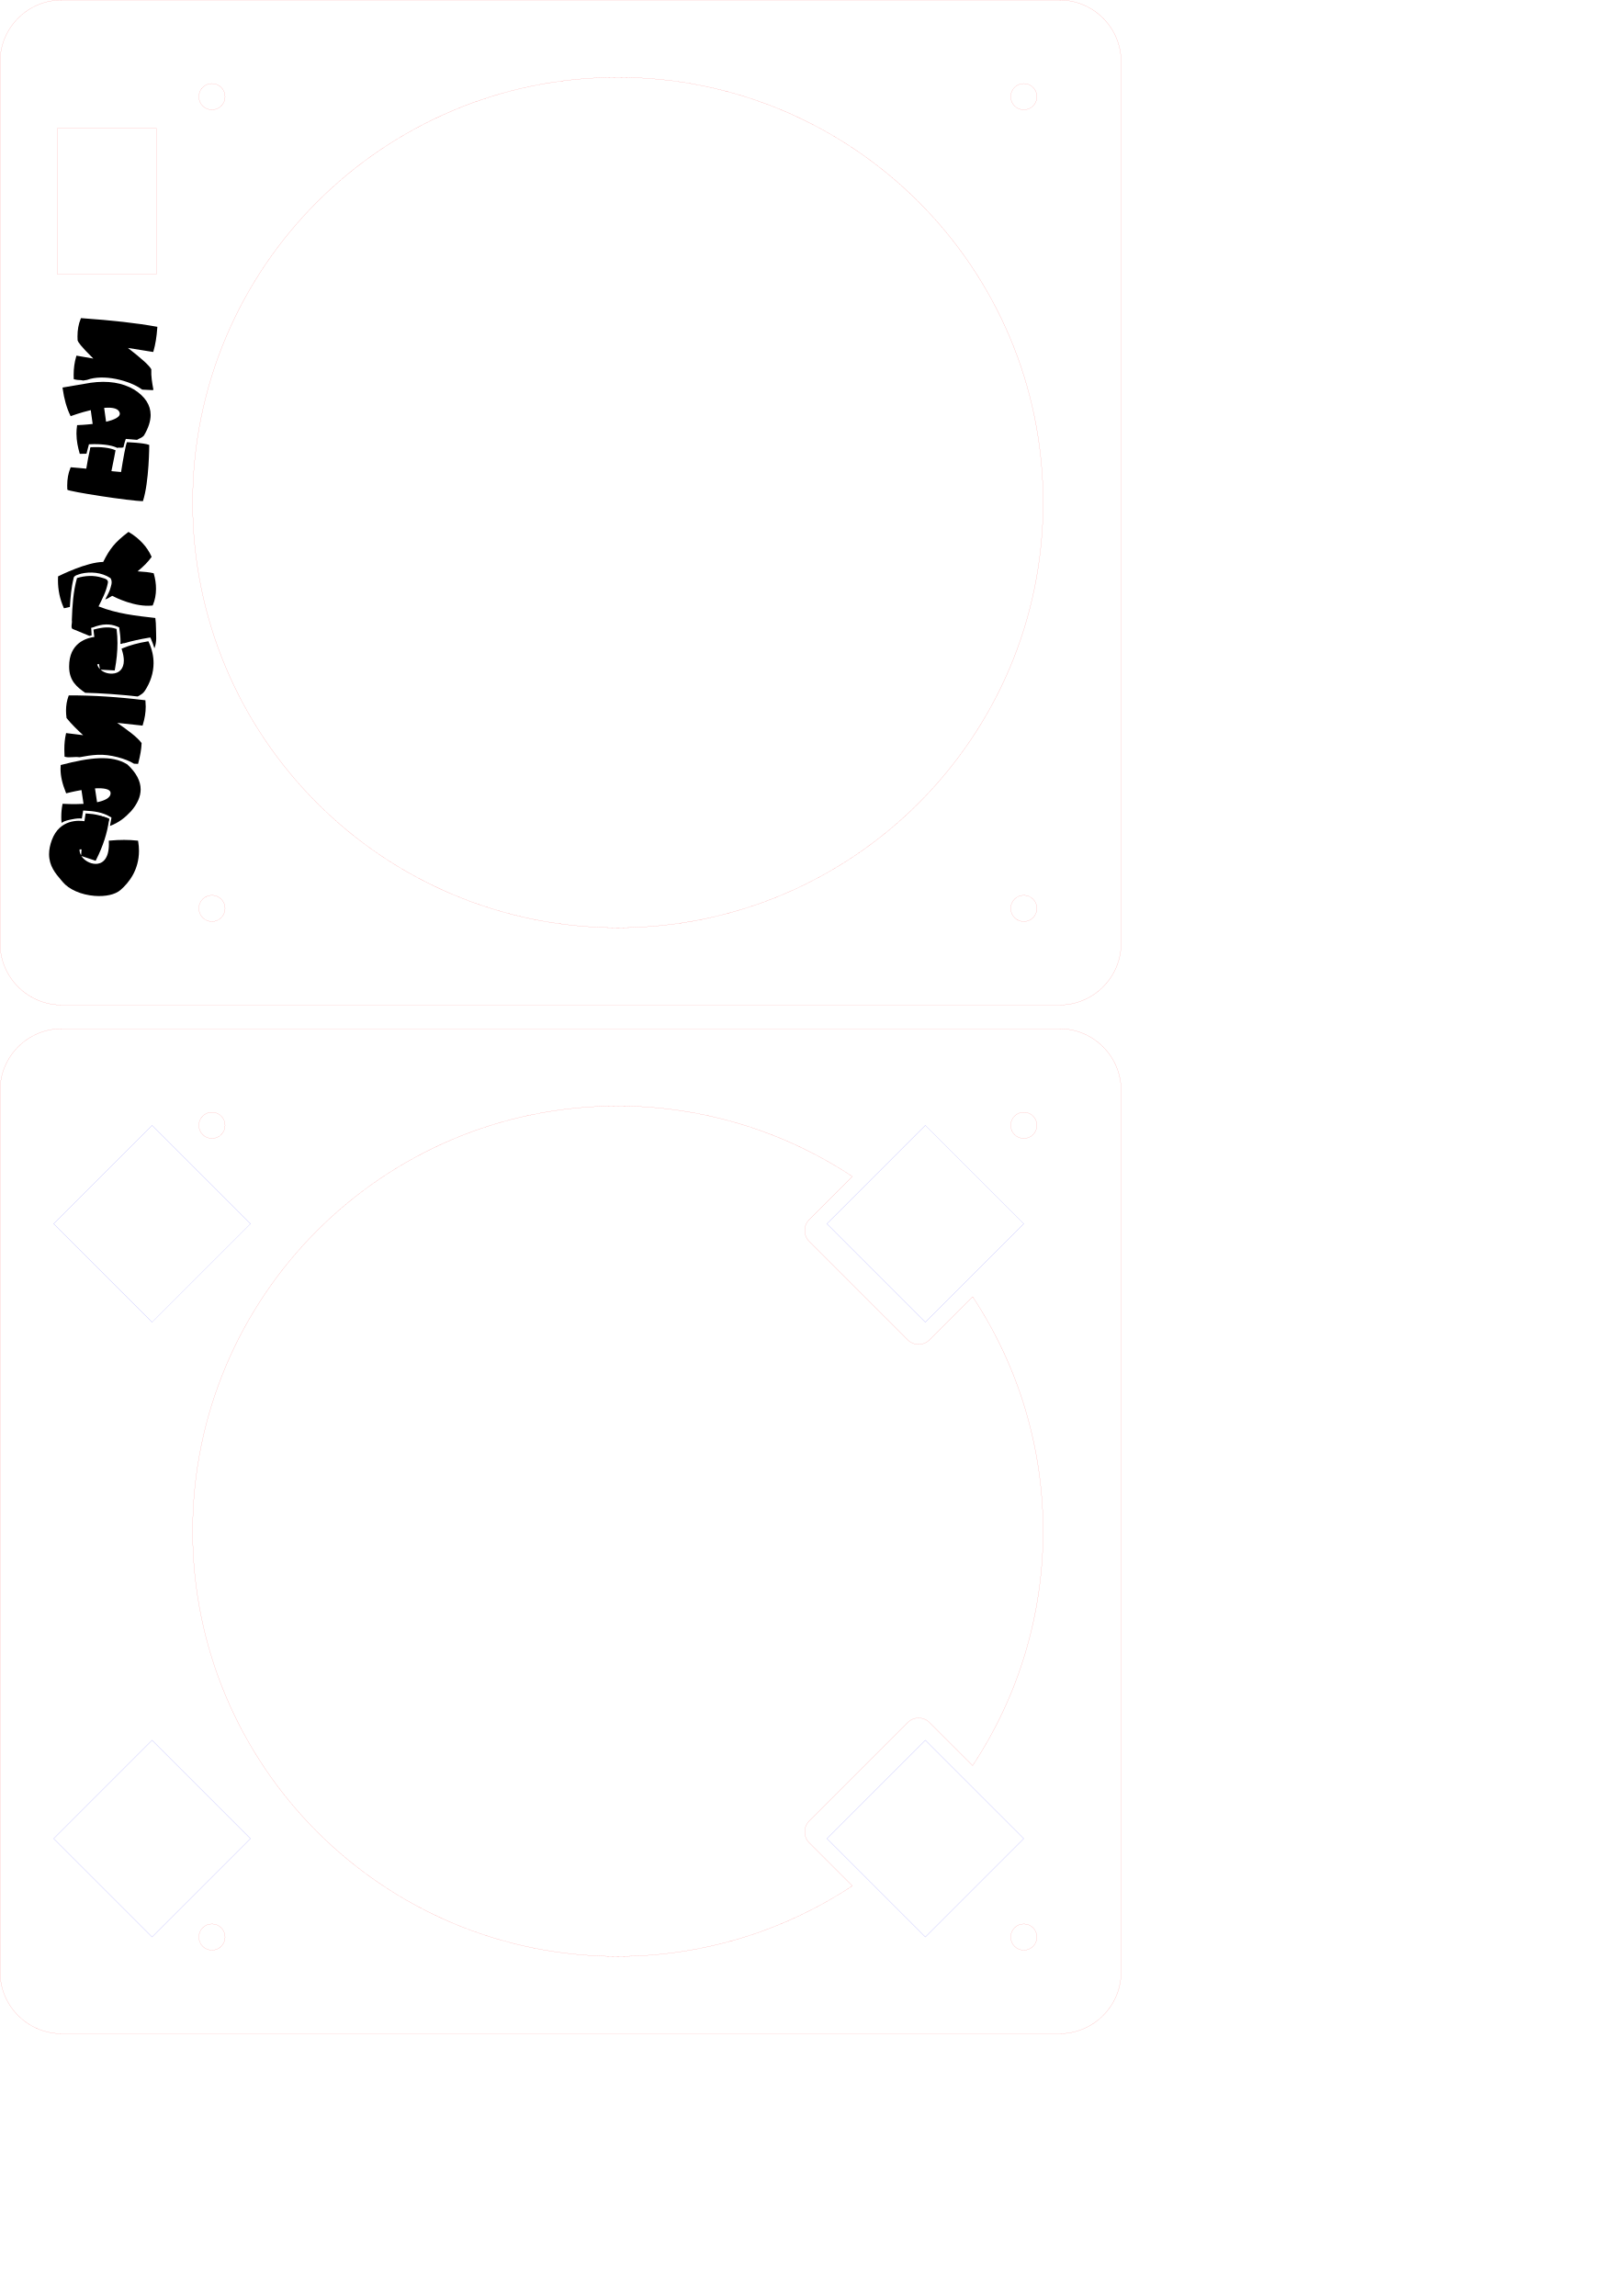
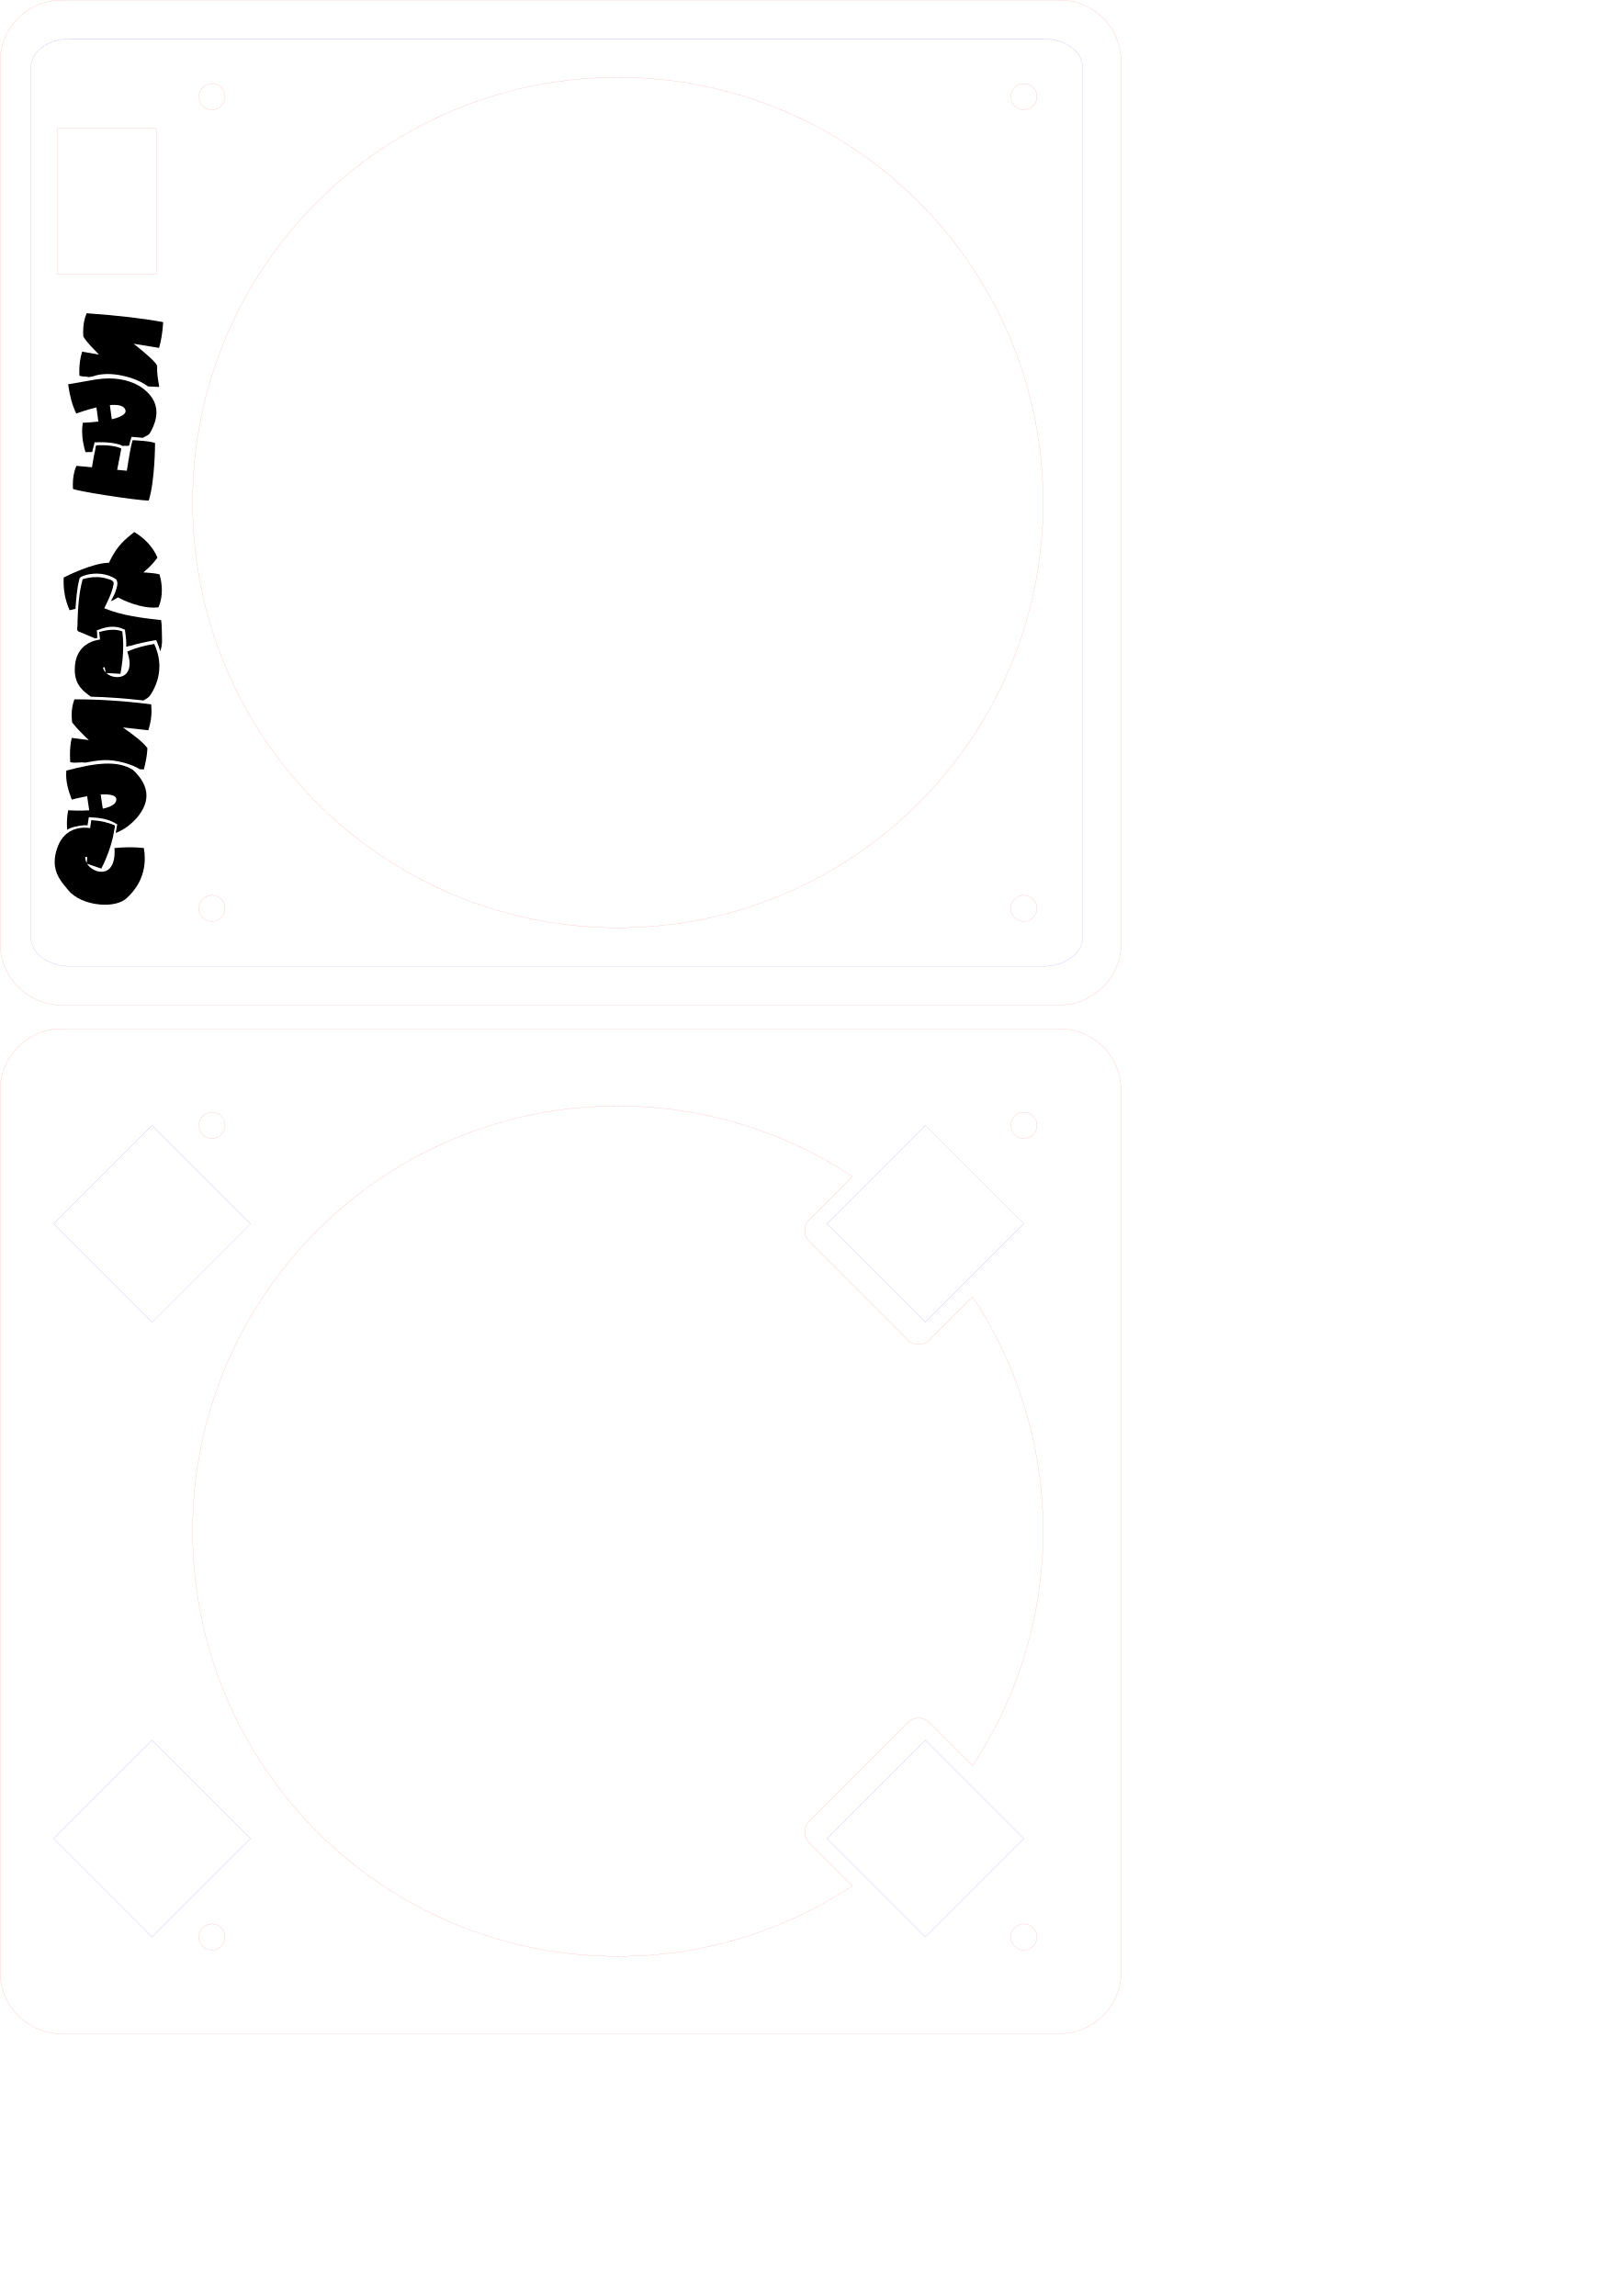
<svg xmlns="http://www.w3.org/2000/svg" width="210mm" height="297mm" viewBox="0 0 210 297" version="1.1" id="svg547" xml:space="preserve">
  <defs id="defs544">
    <style id="style520">
      .cls-1 {
        fill: #f89a2c;
      }

      .cls-1, .cls-2 {
        stroke-width: 0px;
      }

      .cls-2 {
        fill: #e0402f;
      }
    </style>
    <style id="style671">
      .cls-1 {
        fill: #f89a2c;
      }

      .cls-1, .cls-2, .cls-3 {
        stroke-width: 0px;
      }

      .cls-2 {
        fill: #7d211e;
      }

      .cls-3 {
        fill: #e0402f;
      }
    </style>
    <style id="style872">
      .cls-1 {
        fill: #f89a2c;
      }

      .cls-1, .cls-2, .cls-3 {
        stroke-width: 0px;
      }

      .cls-2 {
        fill: #7d211e;
      }

      .cls-3 {
        fill: #e0402f;
      }
    </style>
    <style id="style520-4">
      .cls-1 {
        fill: #f89a2c;
      }

      .cls-1, .cls-2 {
        stroke-width: 0px;
      }

      .cls-2 {
        fill: #e0402f;
      }
    </style>
    <style id="style671-0">
      .cls-1 {
        fill: #f89a2c;
      }

      .cls-1, .cls-2, .cls-3 {
        stroke-width: 0px;
      }

      .cls-2 {
        fill: #7d211e;
      }

      .cls-3 {
        fill: #e0402f;
      }
    </style>
    <style id="style872-6">
      .cls-1 {
        fill: #f89a2c;
      }

      .cls-1, .cls-2, .cls-3 {
        stroke-width: 0px;
      }

      .cls-2 {
        fill: #7d211e;
      }

      .cls-3 {
        fill: #e0402f;
      }
    </style>
  </defs>
  <g id="layer2">
    <g id="layer3" />
  </g>
  <g id="layer1" style="display:inline">
    <g id="g1971">
      <circle style="fill:none;stroke:#ff0000;stroke-width:0.01;stroke-opacity:1;stroke-dasharray:none" id="path1226" cx="27.413" cy="12.505" r="1.697" />
      <circle style="fill:none;stroke:#ff0000;stroke-width:0.01;stroke-opacity:1;stroke-dasharray:none" id="path1226-9" cx="132.413" cy="12.505" r="1.697" />
      <circle style="fill:none;stroke:#ff0000;stroke-width:0.01;stroke-opacity:1;stroke-dasharray:none" id="path1226-7" cx="132.413" cy="117.505" r="1.697" />
      <circle style="fill:none;stroke:#ff0000;stroke-width:0.01;stroke-opacity:1;stroke-dasharray:none" id="path1226-4" cx="27.413" cy="117.505" r="1.697" />
    </g>
    <circle style="display:inline;fill:none;stroke:#ff0000;stroke-width:0.01;stroke-opacity:1" id="path731" cx="79.913" cy="65.005" r="55" />
    <rect style="fill:none;stroke:#ff0000;stroke-width:0.01;stroke-opacity:1" id="rect672" width="145" height="130" x="0.005" y="0.005" rx="8" ry="8" />
    <rect style="fill:none;stroke:#ff0000;stroke-width:0.01;stroke-dasharray:none;stroke-opacity:1" id="rect2567" width="12.84" height="18.84" x="7.396" y="16.614" />
    <rect style="display:inline;fill:none;stroke:#0000ff;stroke-width:0.01;stroke-opacity:1" id="rect2394-3-0" width="18" height="18" x="173.08" y="145.268" transform="rotate(45)" />
    <rect style="display:inline;fill:none;stroke:#0000ff;stroke-width:0.01;stroke-opacity:1" id="rect2394-2" width="18" height="18" x="116.844" y="89.032" transform="rotate(45)" />
    <rect style="display:inline;fill:none;stroke:#0000ff;stroke-width:0.01;stroke-opacity:1" id="rect2394-3" width="18" height="18" x="243.799" y="74.549" transform="rotate(45)" />
    <rect style="display:inline;fill:none;stroke:#0000ff;stroke-width:0.01;stroke-opacity:1" id="rect2394" width="18" height="18" x="187.563" y="18.313" transform="rotate(45)" />
    <g id="g1971-7" transform="translate(8.2260797e-7,133.0641)" style="display:inline">
      <circle style="fill:none;stroke:#ff0000;stroke-width:0.01;stroke-dasharray:none;stroke-opacity:1" id="path1226-8" cx="27.413" cy="12.505" r="1.697" />
      <circle style="fill:none;stroke:#ff0000;stroke-width:0.01;stroke-dasharray:none;stroke-opacity:1" id="path1226-9-9" cx="132.413" cy="12.505" r="1.697" />
      <circle style="fill:none;stroke:#ff0000;stroke-width:0.01;stroke-dasharray:none;stroke-opacity:1" id="path1226-7-9" cx="132.413" cy="117.505" r="1.697" />
      <circle style="fill:none;stroke:#ff0000;stroke-width:0.01;stroke-dasharray:none;stroke-opacity:1" id="path1226-4-1" cx="27.413" cy="117.505" r="1.697" />
    </g>
    <path id="path731-2" style="display:inline;fill:none;stroke:#ff0000;stroke-width:0.01;stroke-opacity:1" d="m 79.913,143.068 a 55,55 0 0 0 -55,55 55,55 0 0 0 55,55 55,55 0 0 0 30.325,-9.119 l -5.573,-5.573 c -0.783,-0.783 -0.783,-2.045 0,-2.828 l 12.728,-12.728 c 0.783,-0.783 2.045,-0.783 2.829,0 l 5.572,5.572 a 55,55 0 0 0 9.119,-30.324 55,55 0 0 0 -9.117,-30.327 l -5.574,5.574 c -0.783,0.783 -2.045,0.783 -2.829,0 l -12.728,-12.728 c -0.783,-0.783 -0.783,-2.045 0,-2.828 l 5.575,-5.575 a 55,55 0 0 0 -30.327,-9.117 z" />
    <rect style="display:inline;fill:none;stroke:#ff0000;stroke-width:0.01;stroke-opacity:1" id="rect672-8" width="145" height="130" x="0.005" y="133.069" rx="8" ry="8" />
-     <g id="layer1-6" style="display:inline" transform="translate(-116.6316,-77.30956)">
-       <g id="g445" transform="matrix(0,-1,-1,0,157.4817,206.633)">
+     <g id="layer1-6" style="display:inline" transform="matrix(1.002092,0,0,1.023445,-117.7514,-80.7198)">
+       <g id="g445" transform="matrix(0,-1,-1,0,159.0659,206.633)">
        <g id="layer2-0">
          <g id="layer3-5" />
        </g>
        <g id="layer1-7" style="display:inline">
          <g id="layer1-6-3" style="display:inline" transform="translate(-116.6316,-77.30956)">
            <g id="g1032-5" transform="matrix(0.9600051,0,0,0.9600051,104.3644,-54.83463)">
              <path id="path717-3" class="cls-3" d="m 1086.275,1408.671 -0.523,0.037 c -4.627,0.326 -8.487,0.953 -11.795,1.916 l -0.496,0.145 2.059,12.883 c -5.617,-7.208 -8.968,-10.883 -10.775,-11.836 l -0.143,-0.076 -0.158,0.01 c -3.285,0.141 -6.736,-0.403 -10.032,-1.039 l -0.385,0.15 0.014,0.412 c 0.053,1.692 0.138,3.393 0.25,5.101 0.131,0.195 0.264,0.386 0.393,0.588 l 0.012,0.016 0.01,0.016 c 4.139,5.889 7.692,18.973 4.545,27.465 v 0.018 0.016 l -0.324,1.904 c 0.451,2.036 0.046,2.373 0.573,4.416 l 0.107,0.42 0.433,0.02 c 0.605,0.027 1.21,0.039 1.799,0.039 v 0 c 3.315,0 6.432,-0.437 9.262,-1.289 l 0.496,-0.15 -1.492,-8.572 c 6.423,6.494 8.313,7.671 9.174,7.973 l 0.076,0.027 h 0.084 c 0.673,0.039 1.335,0.059 1.973,0.059 3.326,0 6.237,-0.532 8.896,-1.619 l 0.395,-0.16 -0.031,-0.424 c -1.14,-15.942 -2.508,-28 -4.305,-37.947 z m -31.672,13.582 c 0.522,6.318 1.438,12.734 2.744,19.201 0.863,-7.277 0.04,-13.724 -2.744,-19.201 z" transform="matrix(0.2645833,0,0,0.2645833,-183.9582,-213.7081)" style="display:inline;fill:#000000;fill-opacity:1" />
              <path id="path725-4" style="display:inline;fill:#000000;fill-opacity:1" class="cls-3" d="m 1041.412,1412.093 c -3.174,0 -6.693,1.142 -10.459,3.387 l -0.047,0.029 -0.041,0.037 c -1.238,1.094 -1.224,2.056 -2.156,3.454 0.218,2.49 0.453,5.267 0.46,5.446 l 0.012,0.285 -0.264,0.107 c -0.555,0.225 -2.608,0.801 -4.029,1.114 -0.452,1.316 0.067,1.916 -0.268,3.384 l 0.109,-0.019 0.131,0.291 c 1.289,2.887 1.858,8.041 1.603,13.318 v 0.592 l -0.709,0.166 c -0.97,0.228 -3.141,0.867 -4.096,1.067 -0.067,1.257 -0.011,1.645 -0.056,2.961 l -0.016,0.459 0.441,0.123 c 2.748,0.776 6.069,1.566 9.877,1.566 1.269,0 2.554,-0.091 3.818,-0.272 l 0.486,-0.068 0.016,-0.492 c 0,-0.035 0.114,-3.397 0.58,-7.42 l 7.039,0.973 c -1.207,5.154 -2.872,9.687 -2.889,9.734 l -0.182,0.496 0.475,0.233 c 3.698,1.805 8.254,3.094 13.539,3.832 v 0 l 0.562,0.078 2.434,-14.299 c 1.231,-8.743 0.065,-16.203 -3.475,-22.186 -3.538,-5.56 -7.878,-8.373 -12.896,-8.373 z m -14.518,8.369 c -0.712,1.228 -1.332,2.558 -1.869,3.984 0.914,-0.209 1.617,-0.395 2.084,-0.557 -0.024,-0.553 -0.102,-1.911 -0.215,-3.428 z m 15.102,7.311 c 0.142,0 0.289,0.019 0.439,0.057 2.107,0.525 2.97,3.192 2.566,7.928 v 0 l -7.066,-0.979 c 1.054,-4.524 2.489,-7.006 4.062,-7.006 z m -18.727,2.955 c -0.746,3.672 -1.184,7.785 -1.449,12.291 0.881,-0.186 1.656,0.044 2.548,-0.166 l 0.2,-0.446 c 0.23,-4.799 -0.233,-8.899 -1.299,-11.68 z" transform="matrix(0.2645833,0,0,0.2645833,-183.9582,-213.7081)" />
              <path class="cls-3" d="m 1026.125,1412.799 c 0,0 -18.727,0.012 -28.625,3.209 0.004,6.563 4.96,38.178 5.82,38.48 l 0.077,0.027 h 0.083 c 0.673,0.039 1.338,0.058 1.974,0.058 3.326,0 6.237,-0.532 8.897,-1.62 l 0.393,-0.16 -0.03,-0.424 c -0.217,-3.029 -0.441,-4.747 -0.676,-7.508 3.351,-0.536 7.127,-1.24 10.539,-2.042 l 0.397,-0.093 v -0.279 c 0.238,-4.926 -0.249,-9.529 -1.569,-12.484 0,0 -5.445,0.983 -10.627,2.094 -0.146,-1.277 -0.296,-3.693 -0.45,-4.91 7.068,-1.131 13.414,-2.257 15.197,-2.981 0,0 -0.314,-8.712 -1.401,-11.372 z" id="path741-6" transform="matrix(0.2645833,0,0,0.2645833,-183.9582,-213.7081)" style="display:inline;fill:#000000;fill-opacity:1" />
              <path id="path677-6" style="display:inline;fill:#000000;fill-opacity:1" class="cls-3" d="m 1184.634,352.036 c -22.21,0.01 -42.621,3.889 -60.651,11.539 l -2.337,1.01 -0.274,2.524 c -6.59,63.09 29.586,136.297 36.636,149.847 -5.881,10.839 -9.083,13.048 -13.729,26.14 11.531,-5.437 22.761,-12.647 34.717,-17.08 14.274,-4.254 31.749,-12.273 45.636,-2.581 22.566,34.116 24.549,76.911 16.665,110.221 -3.041,8.198 -6.147,28.507 -18.107,28.479 -34.86,8.711 -71.311,11.453 -107.125,13.86 -1.233,8.395 -3.497,12.2 -4.343,19.093 l -0.389,3.188 2.928,1.298 c 31.79,14.05 66.1,21.151 101.99,21.131 h 0.014 c 4.05,-0.01 8.16,-0.094 12.26,-0.274 l 2.539,-0.115 1.139,-2.25 c 2.18,-4.34 52.66,-105.494 53.18,-167.444 48.39,-24.29 72.893,-42.463 111.163,-92.773 l 1.76,-2.308 -1.471,-2.495 c -22.19,-37.59 -55.026,-68.02 -90.076,-83.47 l -2.236,-0.995 -2.005,1.414 c -16.78,11.85 -33.99,28.689 -52.43,51.319 -1.56,-26.53 -3.726,-45.122 -6.736,-58.012 l -0.562,-2.452 -2.423,-0.707 c -18.06,-5.31 -37.333,-8.116 -55.733,-8.106 z" transform="matrix(0.03582759,0,0,0.03582759,25.71862,146.5704)" />
              <path id="path685-3" style="display:inline;fill:#000000;fill-opacity:1" class="cls-3" d="m 62.862,159.186 c -0.97,-5.7e-4 -1.823,-0.145 -2.728,0.21 0.334,0.1 0.913,0.303 1.243,0.455 l 0.214,0.098 -0.038,0.233 c -0.19,1.164 -0.441,2.293 -0.737,3.293 0.046,0.27 -0.136,0.235 -0.081,0.504 0.091,-0.002 0.19,-0.014 0.279,-0.015 0.634,-7.1e-4 1.166,0.081 1.751,0.156 l 0.188,0.024 0.108,0.252 c 0.412,0.979 0.387,2.028 -0.106,3.272 l -0.069,0.258 -0.266,-0.031 -0.746,-0.038 c -0.011,0.079 -0.044,0.198 -0.065,0.298 0.341,0.82 0.604,1.471 0.944,2.287 0.178,0.263 0.842,0.002 1.153,0.083 1.911,-0.066 3.848,-0.175 5.697,-0.697 0.328,-1.084 0.404,-2.267 0.047,-3.353 -0.115,-0.382 -0.231,-0.963 -0.78,-0.788 -1.096,0.212 -2.096,0.748 -3.089,1.237 -0.977,-2.434 -1.274,-5.062 -1.563,-7.649 -0.447,-0.057 -0.9,-0.089 -1.353,-0.089 z" />
              <path id="path693-8" style="display:inline;fill:#000000;fill-opacity:1" class="cls-3" d="m 904.917,361.253 c -36.01,0.02 -72.198,11.486 -104.658,33.146 -9.662,6.446 -13.488,13.404 -20.881,26.536 7.623,68.711 12.348,134.926 13.919,197.676 20.163,27.987 42.446,60.17 98.682,60.136 l 0.014,0.014 c 5.09,0 10.408,-0.251 15.808,-0.721 80.14,-7.01 93.279,-75.357 95.369,-94.057 l 27.621,3.202 0.966,-3.606 c 9.08,-33.82 9.786,-59.451 2.236,-80.671 l -0.88,-2.495 -2.639,-0.346 c -16.15,-2.08 -33.208,-3.126 -50.728,-3.116 -30.63,0.02 -63.818,3.273 -98.658,9.693 l -3.736,0.692 2.841,53.281 c -9.15,-10.2 -15.535,-25.693 -14.885,-43.833 0.98,-27.37 19.31,-43.727 49.04,-43.747 11.92,-0.01 25.689,2.479 40.949,7.399 l 3.765,1.226 1.543,-3.649 c 11.53,-27.4 20.006,-58.171 25.876,-94.071 l 0.534,-3.245 -3,-1.385 c -26.03,-12 -52.629,-18.078 -79.099,-18.058 z m -22.573,201.585 19.515,3.808 -1.745,6.361 c -6.19,-1.3 -12.37,-4.859 -17.77,-10.169 z" transform="matrix(0.03582759,0,0,0.03582759,25.71862,146.5704)" />
              <path id="path701-1" style="display:inline;fill:#000000;fill-opacity:1" class="cls-3" d="m 741.295,390.764 c -22.35,0.02 -43.971,3.462 -68.051,10.832 l -3.418,1.053 10.414,95.369 c -28.35,-40.84 -53.629,-74.986 -74.729,-90.826 l -1.212,-0.909 -1.514,0.043 c -19.95,0.63 -44.678,4.769 -73.488,12.289 l -3.361,0.88 0.13,3.462 c 0.442,11.632 0.093,0.965 0.585,12.608 l 0.207,-0.284 c 18.33,29.22 35.723,89.179 33.213,136.729 -1.193,22.565 -4.715,44.742 -9.173,67.79 2.846,18.998 -2.714,38.054 1.318,53.066 l 0.808,3.029 3.115,0.173 c 8.3,0.46 16.349,0.692 23.929,0.692 v 0.014 c 21.79,-0.01 40.727,-1.922 57.896,-5.842 l 3.808,-0.88 -7.919,-64.041 c 16.04,17.53 42.188,44.892 63.738,61.762 l 0.923,0.736 1.183,0.144 c 9.19,1.18 18.187,1.774 26.727,1.774 19.4,-0.01 37.634,-3.148 54.204,-9.318 l 2.813,-1.053 v -2.986 c 0.34,-87.09 -5.666,-181.82 -17.856,-281.549 l -0.418,-3.447 -3.462,-0.332 c -6.8,-0.65 -13.669,-0.981 -20.409,-0.981 z m -212.778,88.345 c 2.171,46.685 5.294,91.261 9.895,131.443 7.207,-49.614 6.338,-94.774 -9.895,-131.443 z" transform="matrix(0.03582759,0,0,0.03582759,25.71862,146.5704)" />
              <path id="path709-9" style="display:inline;fill:#000000;fill-opacity:1" class="cls-3" d="m 429.874,409.803 c -26.96,0.02 -54.611,12.222 -82.301,36.362 -23.428,21.809 -42.491,45.37 -55.108,78.998 6.855,-1.273 19.006,-3.772 25.857,-4.683 l 6.144,-0.822 2.755,5.553 c 16.888,27.325 21.155,61.347 22.785,93.056 l 0.389,7.789 -7.702,1.197 -22.472,3.726 c 1.24,9.53 0.692,20.6 -3.058,38.29 -2.435,11.471 -4.392,25.093 -13.034,37.838 10.555,1.006 13.449,1.111 23.078,1.106 15.99,-0.01 30.702,-1.36 45.002,-4.14 l 3.736,-0.736 -0.245,-3.793 c -0.02,-0.37 -2.335,-35.924 -0.115,-74.974 l 51.911,7.818 c -5.12,29.46 -11.364,53.507 -11.424,53.757 l -0.966,3.678 3.519,1.428 c 32.874,13.338 61.789,19.821 88.345,19.804 3.875,-0.01 7.768,-0.153 11.553,-0.433 l 3.087,-0.231 0.779,-3 c 27.45,-106.15 38.25,-188.812 1.63,-247.192 l -0.216,-0.346 -0.274,-0.288 c -30.55,-33.04 -62.063,-49.782 -93.653,-49.762 z m -14.409,113.052 c 0.32,0 0.646,0.019 0.966,0.029 3.62,0.15 6.565,1.563 9.015,4.313 5,5.62 10.377,19.599 8.337,54.319 h -0.014 l -52.084,-7.846 c 4.98,-24.14 14.79,-50.804 33.78,-50.814 z m -95.831,4.88 c -8.023,1.067 -20.602,8.06 -28.833,9.688 -6.165,18.053 -10.986,37.516 -14.121,58.661 l -12.621,106.172 4.082,0.663 c 6.611,1.085 12.615,1.675 18.808,2.423 30.158,-38.752 18.131,-87.667 18.131,-87.667 l 29.727,-4.601 c -1.48,-28.77 -3.124,-60.97 -15.174,-85.34 z" transform="matrix(0.03582759,0,0,0.03582759,25.71862,146.5704)" />
              <path class="cls-3" d="m 186.47,754.18 c -44.37,0.03 -72.65,-24.08 -97.6,-45.36 -2.48,-2.11 -4.92,-4.19 -7.33,-6.21 C 53.47,679.13 33.53,633.45 29.5,583.39 c -3.34,-41.41 4.85,-77.9 21.91,-97.61 27.48,-31.76 75.35,-69.62 147.28,-69.67 11.43,0 23.22,0.97 35.06,2.92 l 3.23,0.53 0.36,3.26 c 3.45,31.21 3.48,64.79 0.08,102.65 l -0.37,4.11 -4.12,-0.17 c -3.03,-0.13 -6.03,-0.2 -8.92,-0.19 -25.91,0.02 -45.54,5.25 -58.33,15.55 -13.15,10.58 -15.9,24.26 -15.89,33.87 0.01,21.58 13.09,43.44 29.71,54.15 l -17.97,-53.78 3.34,-1.68 c 51.82,-26.15 100.9,-42.03 150.03,-48.56 l 3.07,-0.41 1.37,2.78 c 11.82,23.9 18.34,50.64 19.94,81.74 l 0.2,3.9 -29.17,4.51 c 3.09,19.19 9.26,92.67 -70.4,122.32 -18.86,7.02 -36.84,10.58 -53.46,10.59 z m -4.25,-120.5 c 6.23,3.72 12.9,5.87 19.53,5.86 0.84,0 1.67,-0.03 2.51,-0.1 v -7.45 c 0,0 -22.04,1.69 -22.04,1.69 z" id="path733-8" style="display:inline;fill:#000000;fill-opacity:1" transform="matrix(0.03582759,0,0,0.03582759,25.71862,146.5704)" />
            </g>
          </g>
        </g>
      </g>
+       <rect style="fill:none;stroke:#0000ff;stroke-width:0.01;stroke-opacity:1" id="rect328" width="135.706" height="117.241" x="121.502" y="83.761" rx="5.108" ry="3.551" />
    </g>
  </g>
</svg>
